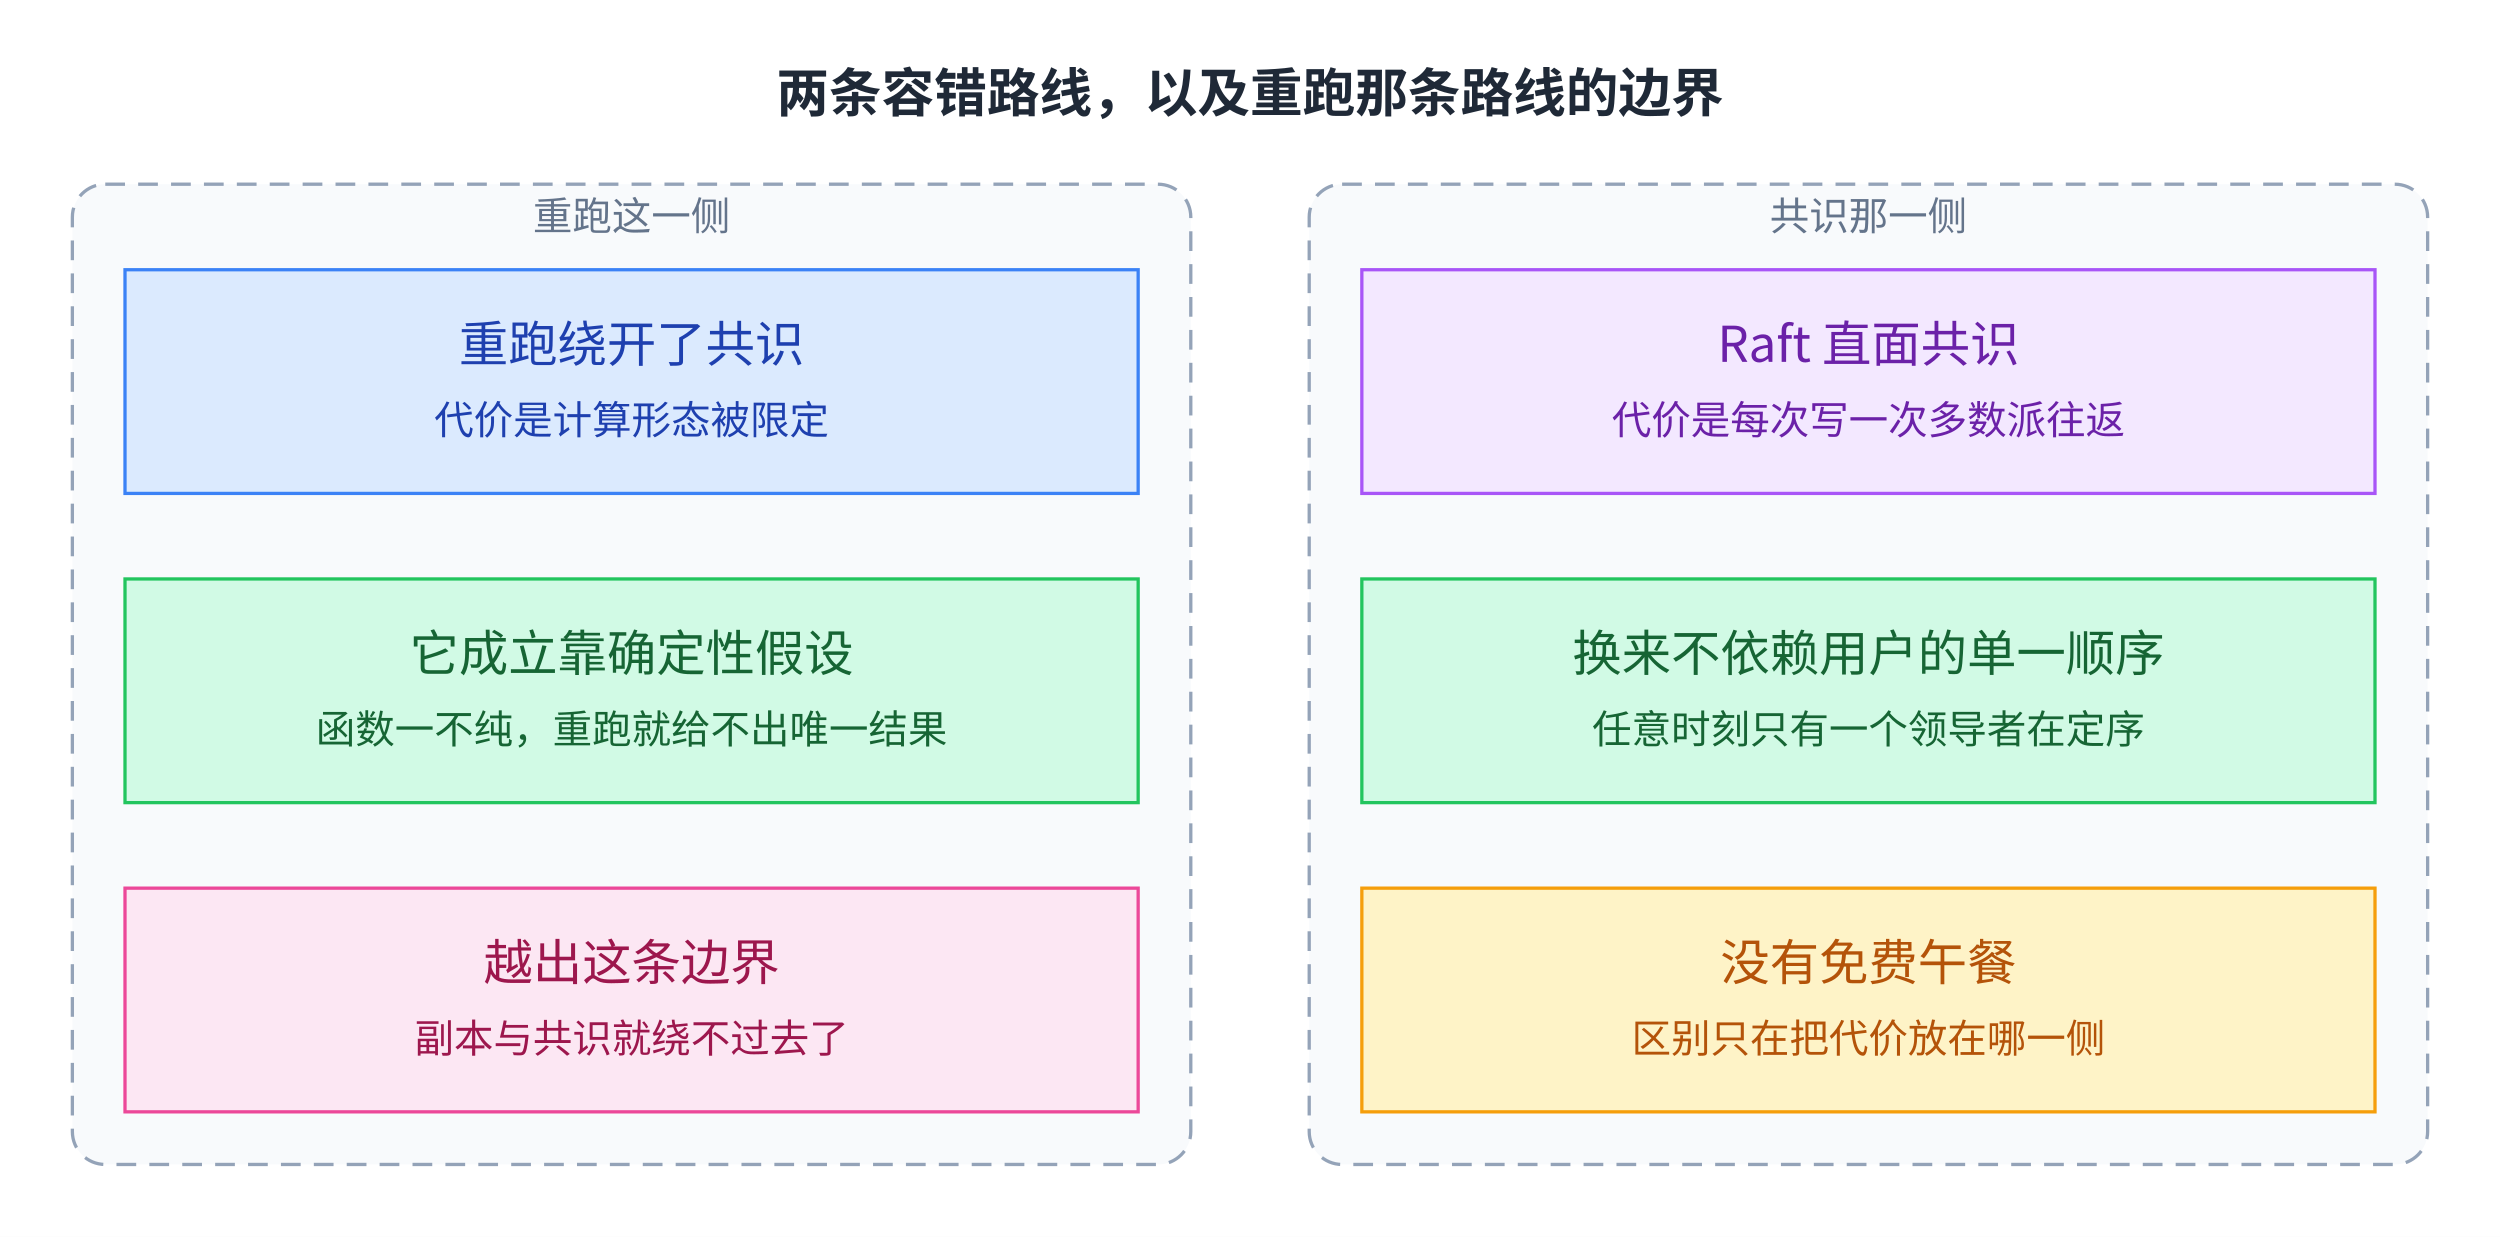
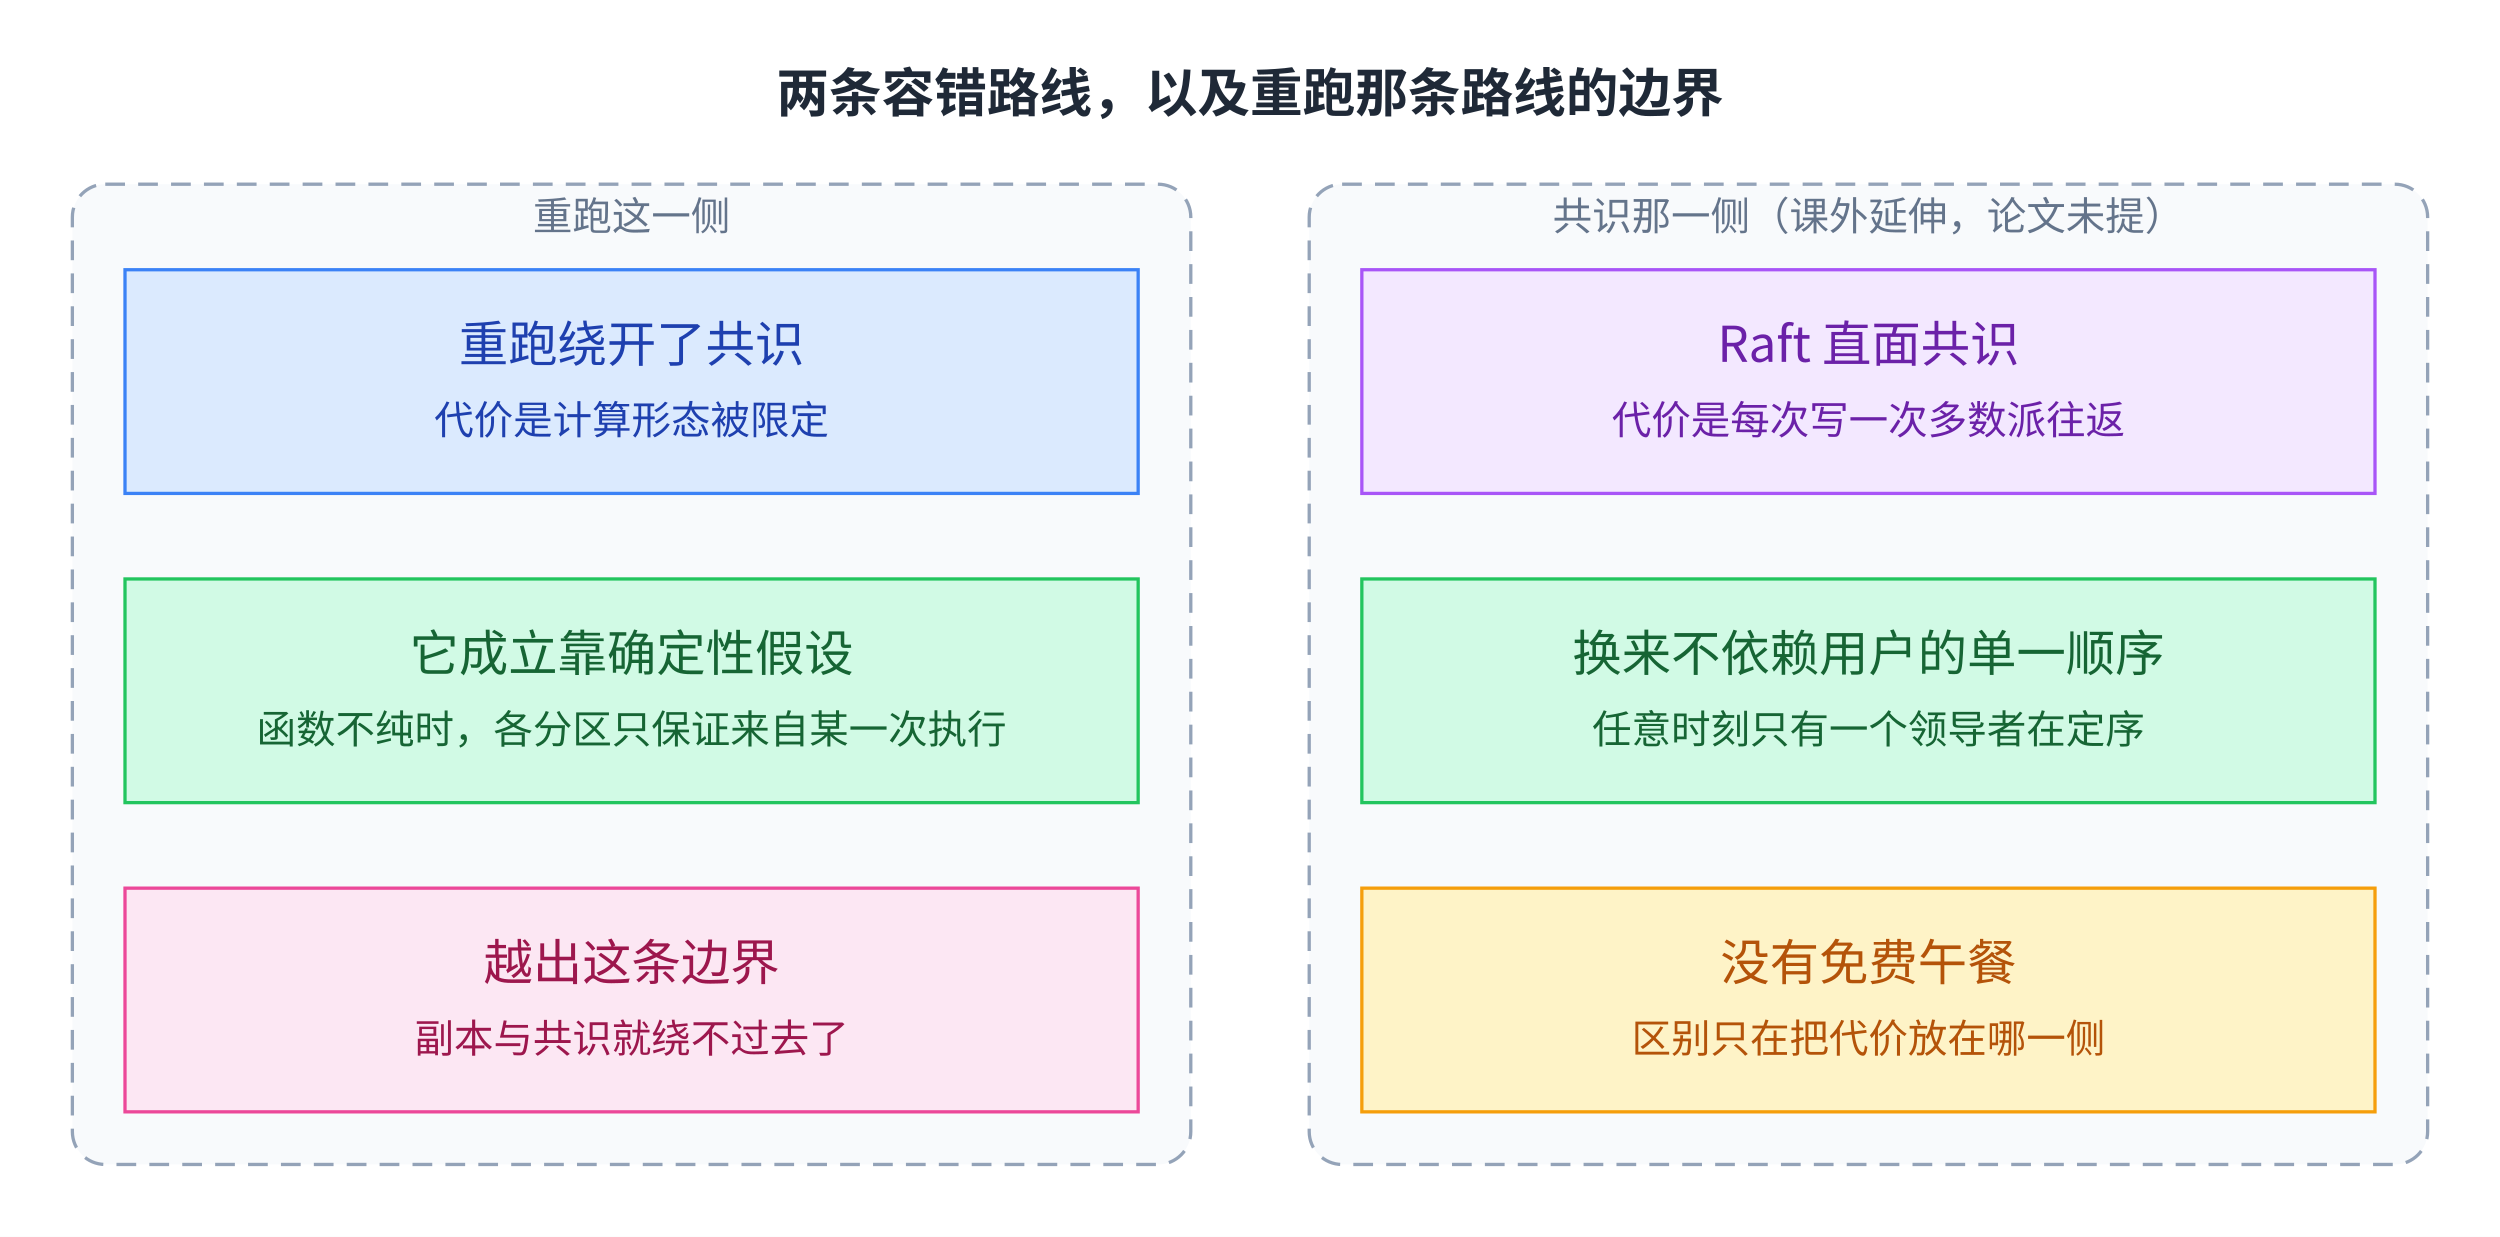
<svg xmlns="http://www.w3.org/2000/svg" viewBox="0 0 760 376" width="760" height="376" role="img" aria-labelledby="fig-mr-13-title fig-mr-13-desc">
  <defs>
    <style>
      text { font-family: 'PingFang SC', 'Microsoft YaHei', 'Noto Sans CJK SC', system-ui, sans-serif; }
    </style>
    <marker id="arrow" markerWidth="8" markerHeight="8" refX="2" refY="4" orient="auto" markerUnits="userSpaceOnUse">
      <path d="M0,0 L8,4 L0,8 L2,4 z" fill="#64748b" />
    </marker>
  </defs>
  <rect x="0" y="0" width="760" height="376" fill="#ffffff" />
  <text x="380" y="34" font-size="16" font-weight="600" fill="#1f2937" text-anchor="middle">两条容错路线，以及重跑那条路线的边界</text>
  <rect x="22" y="56" width="340" height="298" rx="10" fill="#f8fafc" stroke="#94a3b8" stroke-dasharray="6,4" />
  <text x="192" y="70" font-size="12" fill="#64748b" text-anchor="middle">重跑这一侧</text>
  <rect x="398" y="56" width="340" height="298" rx="10" fill="#f8fafc" stroke="#94a3b8" stroke-dasharray="6,4" />
-   <text x="568" y="70" font-size="12" fill="#64748b" text-anchor="middle">共识那一侧</text>
+   <text x="568" y="70" font-size="12" fill="#64748b" text-anchor="middle">共识那一侧（课外延伸，论文未提）</text>
  <rect x="38" y="82" width="308" height="68" fill="#dbeafe" stroke="#3b82f6" />
  <text x="192" y="110" font-size="15" fill="#1e40af" text-anchor="middle">重跑绕开了共识</text>
  <text x="192" y="132" font-size="12" fill="#1e40af" text-anchor="middle">代价是计算形态被限定</text>
  <rect x="38" y="176" width="308" height="68" fill="#d1fae5" stroke="#22c55e" />
  <text x="192" y="204" font-size="15" fill="#166534" text-anchor="middle">它成立靠确定性假设</text>
-   <text x="192" y="226" font-size="12" fill="#166534" text-anchor="middle">函数一不纯，重跑就给不出唯一结果</text>
+   <text x="192" y="226" font-size="12" fill="#166534" text-anchor="middle">函数不纯时，各分区只保证来自某一次执行</text>
  <rect x="38" y="270" width="308" height="68" fill="#fce7f3" stroke="#ec4899" />
  <text x="192" y="298" font-size="15" fill="#9d174d" text-anchor="middle">越出这条边界</text>
  <text x="192" y="320" font-size="12" fill="#9d174d" text-anchor="middle">副本与共识就绕不过去了</text>
  <rect x="414" y="82" width="308" height="68" fill="#f3e8ff" stroke="#a855f7" />
  <text x="568" y="110" font-size="15" fill="#6b21a8" text-anchor="middle">Raft 直面共识</text>
  <text x="568" y="132" font-size="12" fill="#6b21a8" text-anchor="middle">代价是每次写一次多数派往返</text>
  <rect x="414" y="176" width="308" height="68" fill="#d1fae5" stroke="#22c55e" />
  <text x="568" y="204" font-size="15" fill="#166534" text-anchor="middle">换来不依赖用户的单一顺序</text>
  <text x="568" y="226" font-size="12" fill="#166534" text-anchor="middle">任意时刻只有一个领导者在定序</text>
  <rect x="414" y="270" width="308" height="68" fill="#fef3c7" stroke="#f59e0b" />
  <text x="568" y="298" font-size="15" fill="#b45309" text-anchor="middle">没有免费午餐</text>
  <text x="568" y="320" font-size="12" fill="#b45309" text-anchor="middle">区别只在把代价放在哪一侧</text>
</svg>
